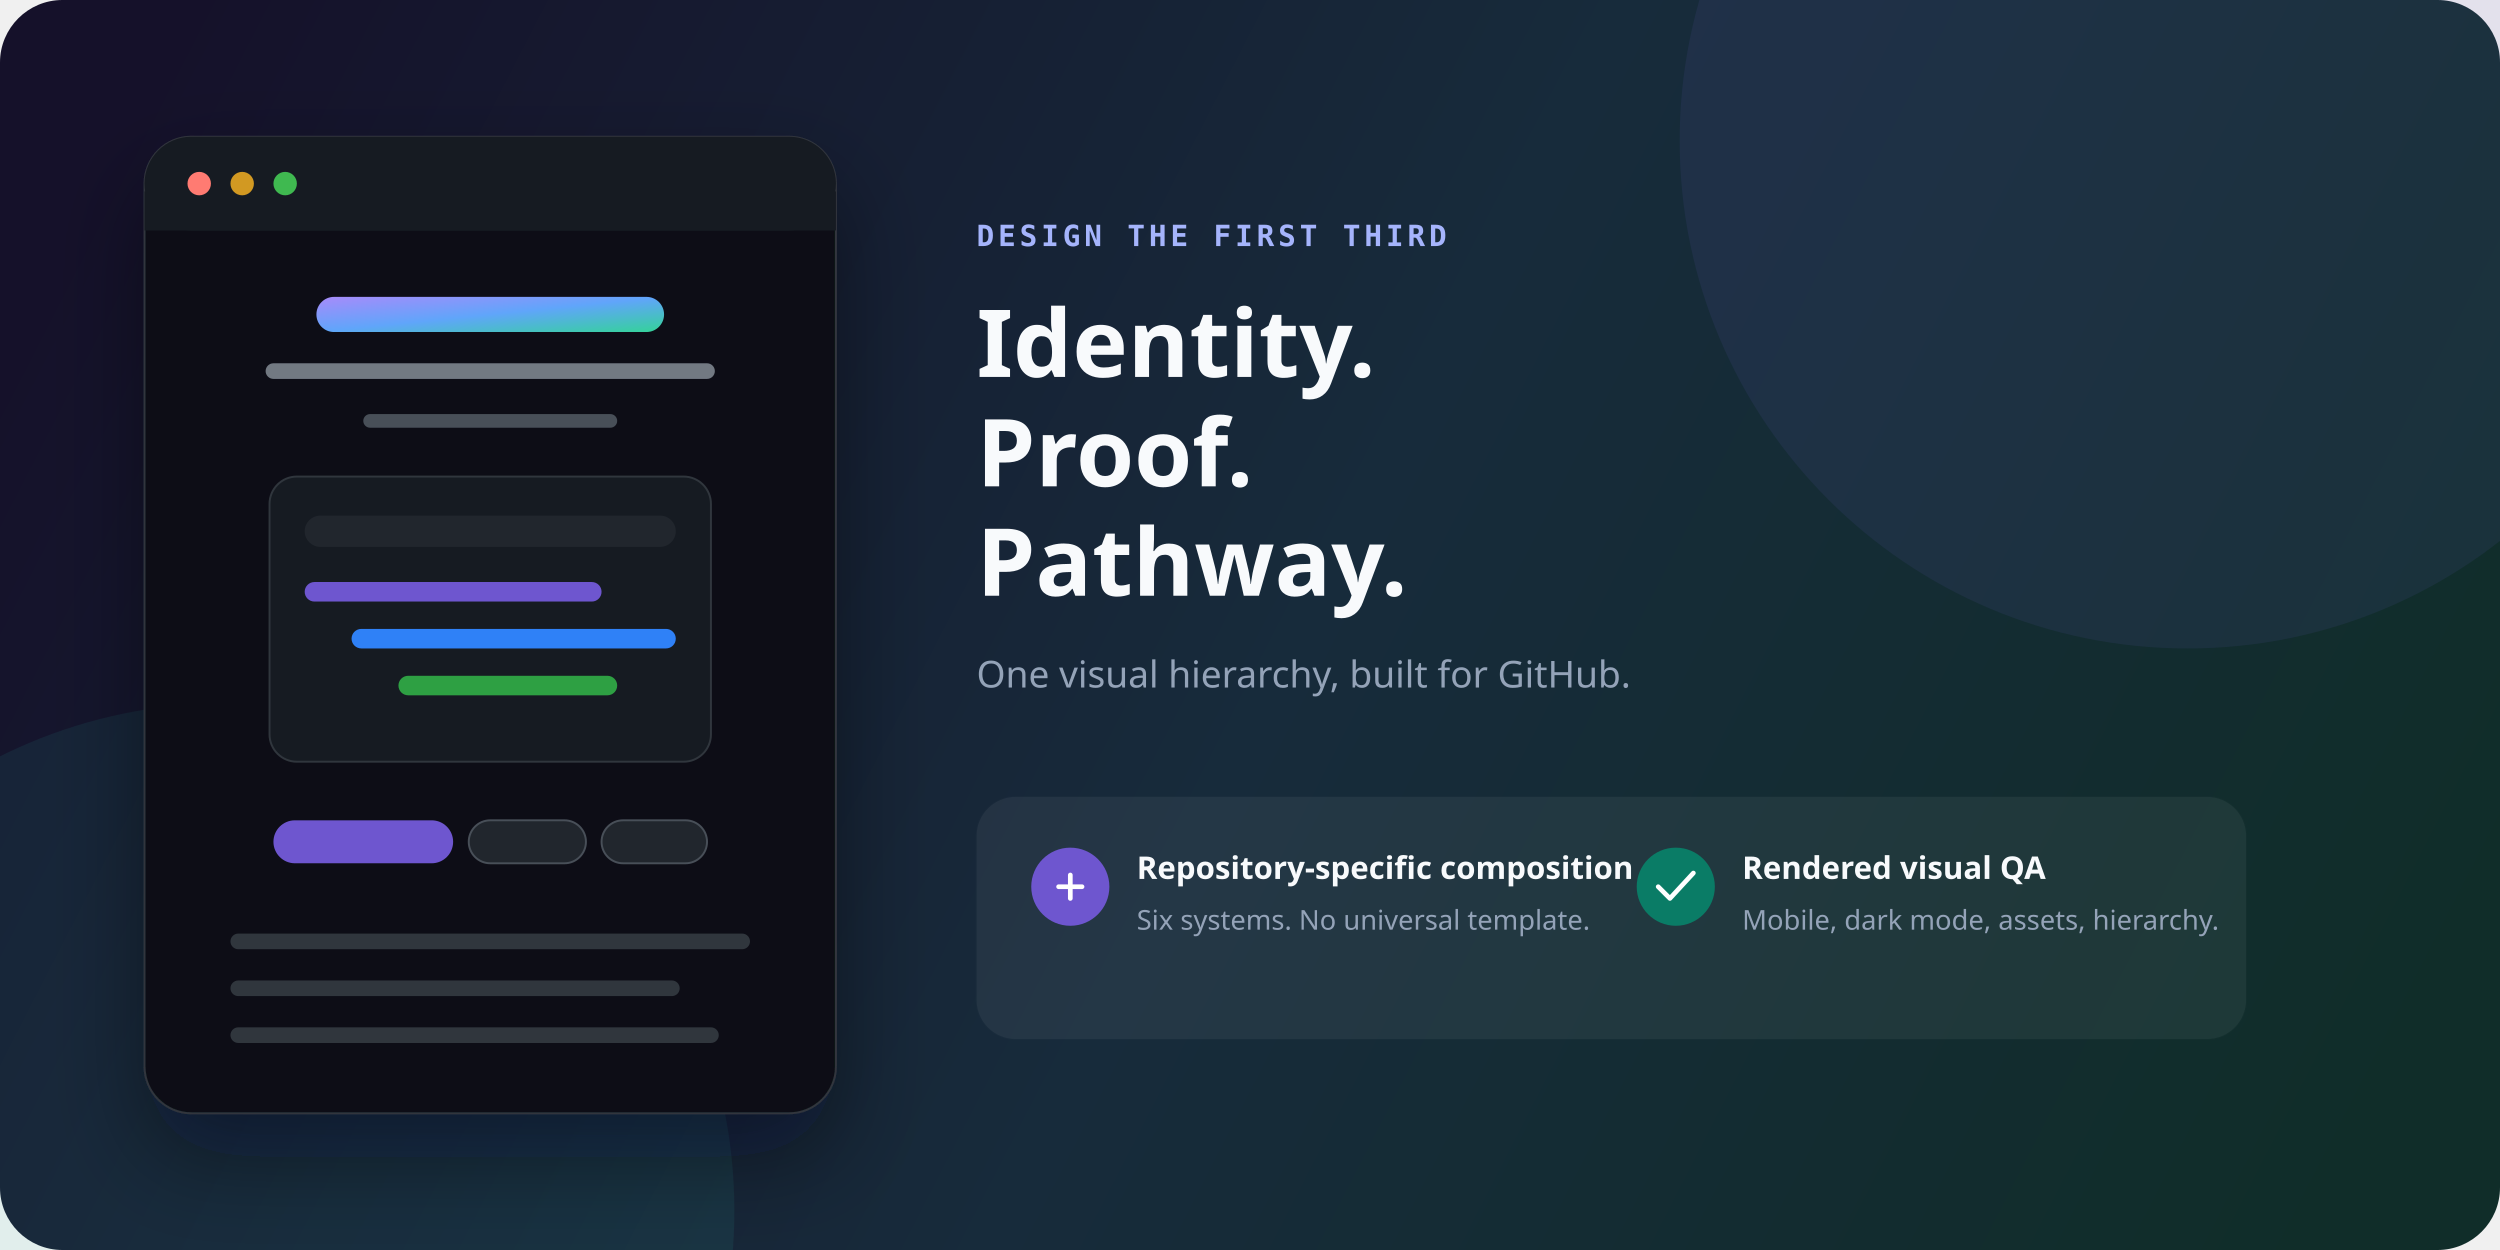
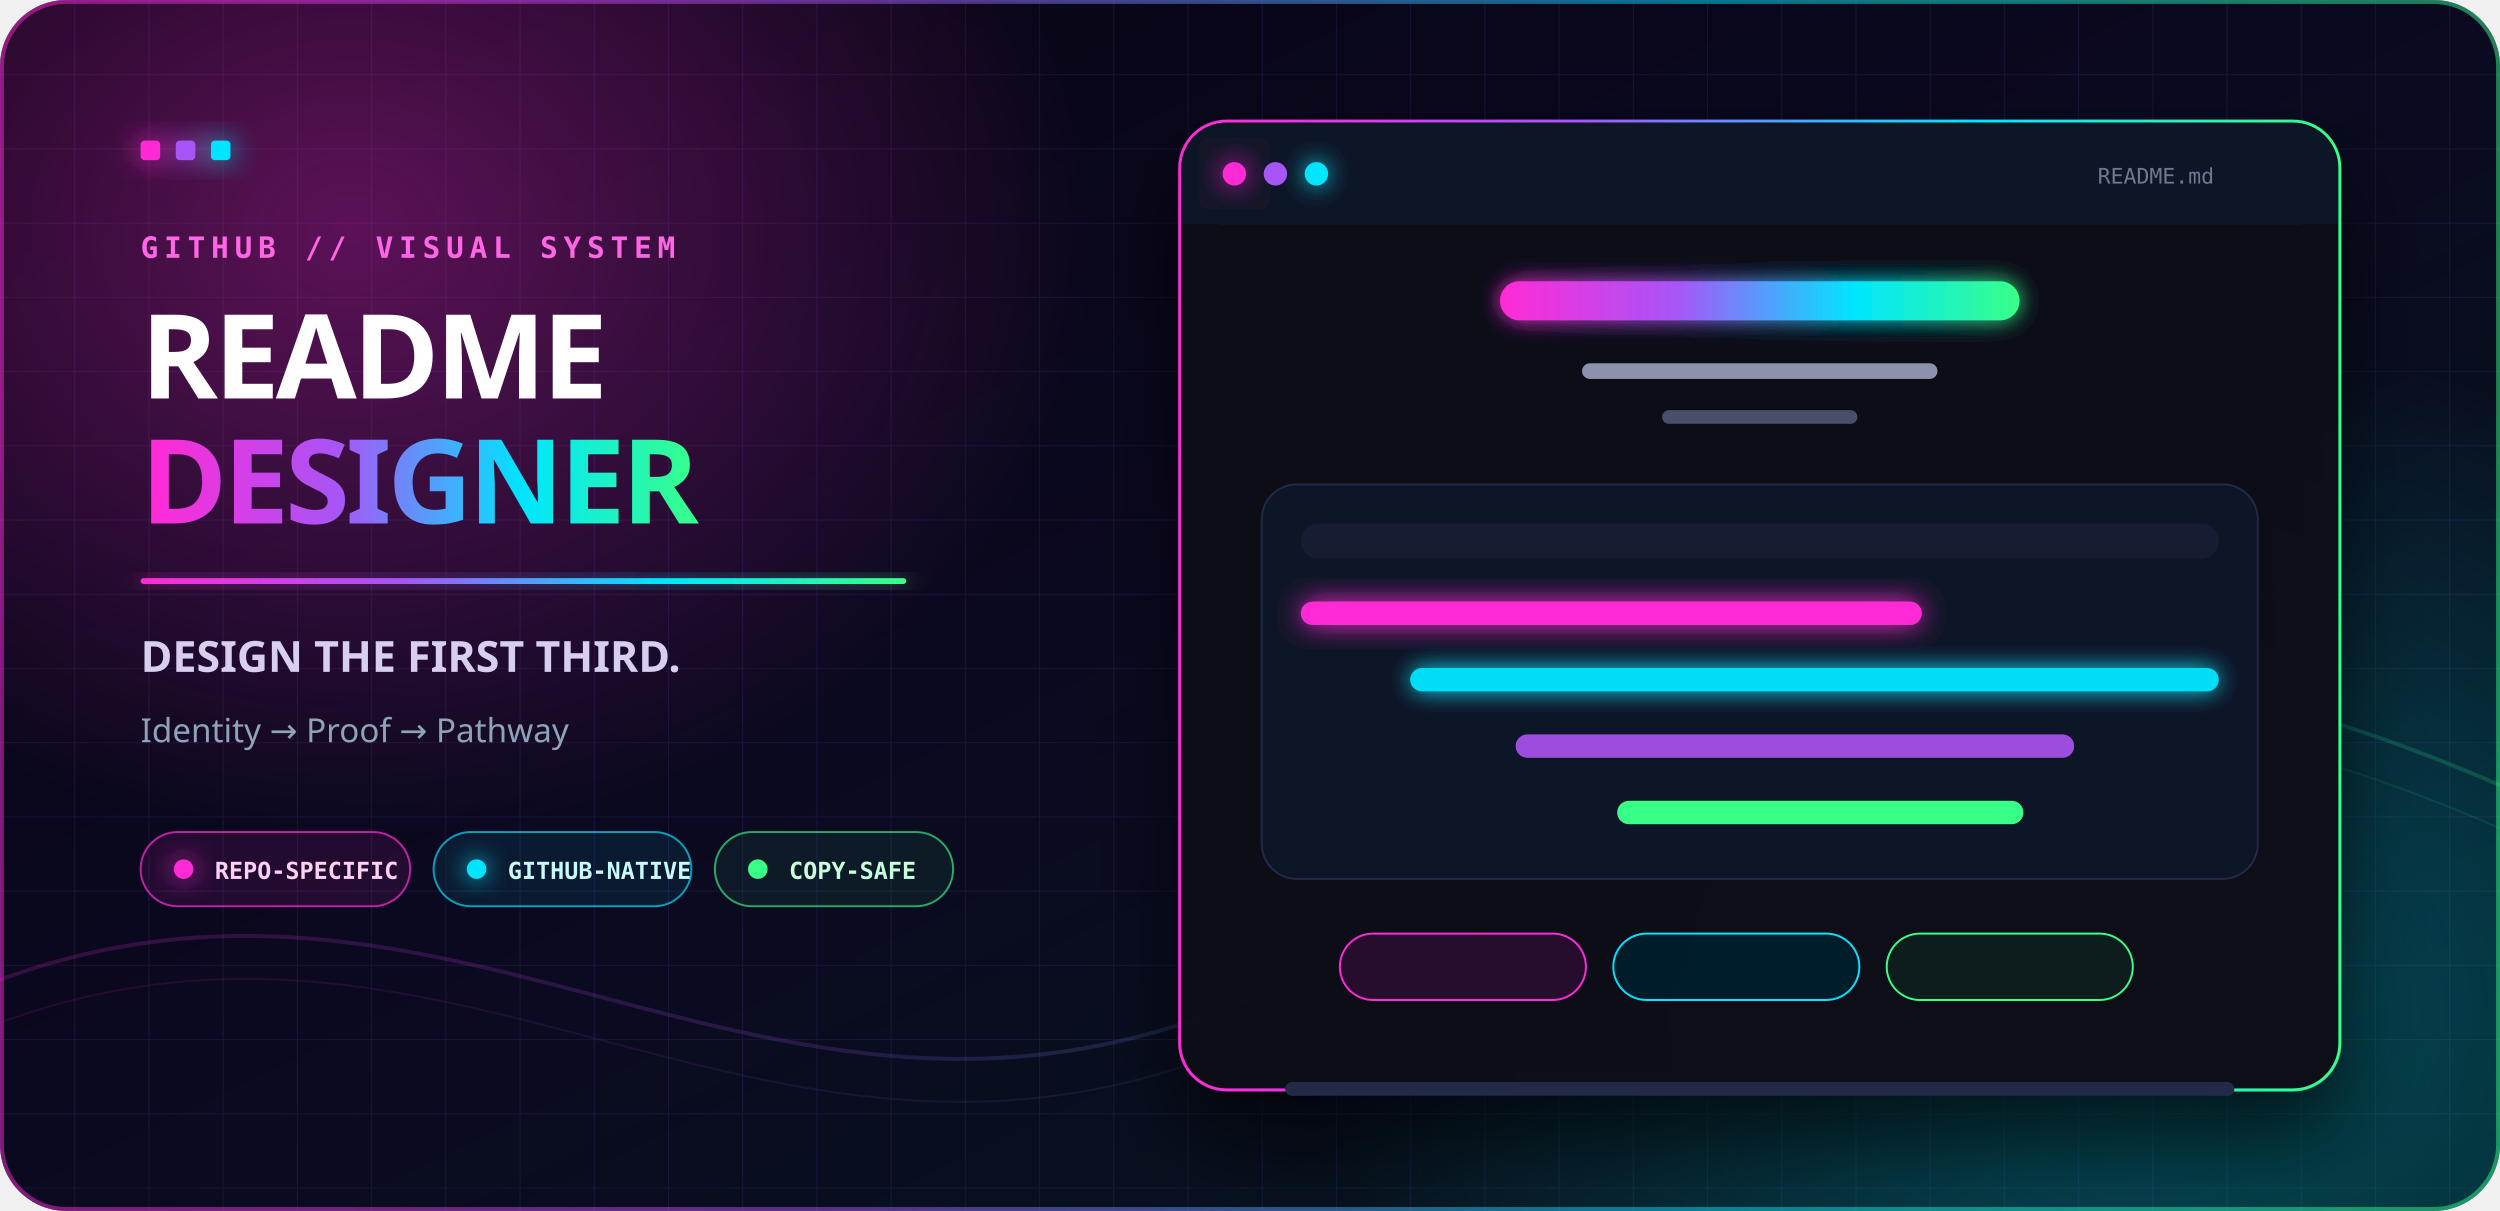
- <svg xmlns="http://www.w3.org/2000/svg" width="1280" height="640" viewBox="0 0 1280 640" role="img" aria-labelledby="title desc">
+ <svg xmlns="http://www.w3.org/2000/svg" width="1280" height="620" viewBox="0 0 1280 620" role="img" aria-labelledby="title desc">
  <defs>
-     <linearGradient id="bg" x1="80" y1="32" x2="1200" y2="608" gradientUnits="userSpaceOnUse">
-       <stop stop-color="#15112A" />
-       <stop offset="0.52" stop-color="#172B3B" />
-       <stop offset="1" stop-color="#102D29" />
+     <linearGradient id="void" x1="0" y1="0" x2="1" y2="1">
+       <stop stop-color="#070311" />
+       <stop offset="0.48" stop-color="#0B0920" />
+       <stop offset="1" stop-color="#04181D" />
    </linearGradient>
-     <linearGradient id="accent" x1="0" y1="0" x2="1" y2="1">
-       <stop stop-color="#A78BFA" />
-       <stop offset="0.5" stop-color="#60A5FA" />
-       <stop offset="1" stop-color="#34D399" />
+     <linearGradient id="neon" x1="0" y1="0" x2="1" y2="0">
+       <stop stop-color="#FF2BD6" />
+       <stop offset="0.34" stop-color="#A855F7" />
+       <stop offset="0.68" stop-color="#00E5FF" />
+       <stop offset="1" stop-color="#39FF88" />
    </linearGradient>
-     <filter id="shadow" x="-20%" y="-20%" width="140%" height="140%">
-       <feDropShadow dx="0" dy="22" stdDeviation="24" flood-color="#020617" flood-opacity="0.42" />
+     <radialGradient id="pinkAura">
+       <stop stop-color="#FF2BD6" stop-opacity="0.34" />
+       <stop offset="1" stop-color="#FF2BD6" stop-opacity="0" />
+     </radialGradient>
+     <radialGradient id="cyanAura">
+       <stop stop-color="#00E5FF" stop-opacity="0.28" />
+       <stop offset="1" stop-color="#00E5FF" stop-opacity="0" />
+     </radialGradient>
+     <pattern id="grid" width="38" height="38" patternUnits="userSpaceOnUse">
+       <path d="M38 0H0V38" fill="none" stroke="#8B5CF6" stroke-opacity="0.11" stroke-width="1" />
+     </pattern>
+     <filter id="glowPink" x="-100%" y="-100%" width="300%" height="300%">
+       <feGaussianBlur stdDeviation="7" result="blur" />
+       <feMerge>
+         <feMergeNode in="blur" />
+         <feMergeNode in="SourceGraphic" />
+       </feMerge>
    </filter>
+     <filter id="glowCyan" x="-100%" y="-100%" width="300%" height="300%">
+       <feGaussianBlur stdDeviation="6" result="blur" />
+       <feMerge>
+         <feMergeNode in="blur" />
+         <feMergeNode in="SourceGraphic" />
+       </feMerge>
+     </filter>
+     <filter id="panelShadow" x="-30%" y="-30%" width="160%" height="170%">
+       <feDropShadow dx="0" dy="24" stdDeviation="22" flood-color="#000000" flood-opacity="0.7" />
+     </filter>
+     <clipPath id="frame">
+       <rect width="1280" height="620" rx="34" />
+     </clipPath>
  </defs>
-   <rect width="1280" height="640" rx="32" fill="url(#bg)" />
-   <circle cx="1120" cy="72" r="260" fill="#6D5BD0" opacity="0.10" />
-   <circle cx="116" cy="620" r="260" fill="#2DD4BF" opacity="0.08" />
-   <g transform="translate(74 70)">
-     <rect x="0" y="0" width="354" height="500" rx="24" fill="#0D1117" stroke="#30363D" filter="url(#shadow)" />
-     <rect x="0" y="0" width="354" height="48" rx="24" fill="#161B22" />
-     <rect x="0" y="28" width="354" height="20" fill="#161B22" />
-     <circle cx="28" cy="24" r="6" fill="#FF7B72" />
-     <circle cx="50" cy="24" r="6" fill="#D29922" />
-     <circle cx="72" cy="24" r="6" fill="#3FB950" />
-     <rect x="88" y="82" width="178" height="18" rx="9" fill="url(#accent)" />
-     <rect x="62" y="116" width="230" height="8" rx="4" fill="#8B949E" opacity="0.8" />
-     <rect x="112" y="142" width="130" height="7" rx="3.5" fill="#484F58" />
-     <g transform="translate(64 174)">
-       <rect width="226" height="146" rx="14" fill="#161B22" stroke="#30363D" />
-       <rect x="18" y="20" width="190" height="16" rx="8" fill="#21262D" />
-       <rect x="18" y="54" width="152" height="10" rx="5" fill="#6E56CF" />
-       <rect x="42" y="78" width="166" height="10" rx="5" fill="#2F81F7" />
-       <rect x="66" y="102" width="112" height="10" rx="5" fill="#2EA043" />
+   <g clip-path="url(#frame)">
+     <rect width="1280" height="620" fill="url(#void)" />
+     <rect width="1280" height="620" fill="url(#grid)" />
+     <ellipse cx="180" cy="118" rx="380" ry="310" fill="url(#pinkAura)" />
+     <ellipse cx="1100" cy="520" rx="430" ry="350" fill="url(#cyanAura)" />
+     <path d="M-30 514C240 390 406 650 690 486S1084 310 1320 420" fill="none" stroke="url(#neon)" stroke-opacity="0.18" stroke-width="2" />
+     <path d="M-30 536C240 412 406 672 690 508S1084 332 1320 442" fill="none" stroke="url(#neon)" stroke-opacity="0.10" stroke-width="1" />
+     <g transform="translate(72 72)">
+       <g filter="url(#glowPink)">
+         <rect x="0" y="0" width="10" height="10" rx="2" fill="#FF2BD6" />
+         <rect x="18" y="0" width="10" height="10" rx="2" fill="#A855F7" />
+         <rect x="36" y="0" width="10" height="10" rx="2" fill="#00E5FF" />
+       </g>
+       <text x="0" y="60" fill="#FF66E6" font-family="ui-monospace, SFMono-Regular, Consolas, monospace" font-size="15" font-weight="700" letter-spacing="3">GITHUB // VISUAL SYSTEM</text>
+       <text x="0" y="132" fill="#FFFFFF" font-family="ui-sans-serif, system-ui, sans-serif" font-size="60" font-weight="800" letter-spacing="-2">README</text>
+       <text x="0" y="196" fill="url(#neon)" font-family="ui-sans-serif, system-ui, sans-serif" font-size="60" font-weight="800" letter-spacing="-2">DESIGNER</text>
+       <rect x="0" y="224" width="392" height="3" rx="1.5" fill="url(#neon)" filter="url(#glowCyan)" />
+       <text x="0" y="272" fill="#D8CFF0" font-family="ui-sans-serif, system-ui, sans-serif" font-size="22" font-weight="650">DESIGN THE FIRST THIRD.</text>
+       <text x="0" y="308" fill="#8FA3B8" font-family="ui-sans-serif, system-ui, sans-serif" font-size="17">Identity → Proof → Pathway</text>
+       <g transform="translate(0 354)">
+         <rect width="138" height="38" rx="19" fill="#FF2BD6" fill-opacity="0.10" stroke="#FF2BD6" stroke-opacity="0.72" />
+         <circle cx="22" cy="19" r="5" fill="#FF2BD6" filter="url(#glowPink)" />
+         <text x="38" y="24" fill="#FFD0F5" font-family="ui-monospace, SFMono-Regular, Consolas, monospace" font-size="12" font-weight="700">REPO-SPECIFIC</text>
+         <rect x="150" width="132" height="38" rx="19" fill="#00E5FF" fill-opacity="0.08" stroke="#00E5FF" stroke-opacity="0.68" />
+         <circle cx="172" cy="19" r="5" fill="#00E5FF" filter="url(#glowCyan)" />
+         <text x="188" y="24" fill="#C8FAFF" font-family="ui-monospace, SFMono-Regular, Consolas, monospace" font-size="12" font-weight="700">GITHUB-NATIVE</text>
+         <rect x="294" width="122" height="38" rx="19" fill="#39FF88" fill-opacity="0.07" stroke="#39FF88" stroke-opacity="0.64" />
+         <circle cx="316" cy="19" r="5" fill="#39FF88" />
+         <text x="332" y="24" fill="#C9FFDD" font-family="ui-monospace, SFMono-Regular, Consolas, monospace" font-size="12" font-weight="700">COPY-SAFE</text>
+       </g>
    </g>
-     <rect x="66" y="350" width="92" height="22" rx="11" fill="#6E56CF" />
-     <rect x="166" y="350" width="60" height="22" rx="11" fill="#21262D" stroke="#484F58" />
-     <rect x="234" y="350" width="54" height="22" rx="11" fill="#21262D" stroke="#484F58" />
-     <rect x="44" y="408" width="266" height="8" rx="4" fill="#30363D" />
-     <rect x="44" y="432" width="230" height="8" rx="4" fill="#30363D" />
-     <rect x="44" y="456" width="250" height="8" rx="4" fill="#30363D" />
-   </g>
-   <g transform="translate(500 102)">
-     <text x="0" y="24" fill="#A5B4FC" font-family="ui-monospace, SFMono-Regular, Consolas, monospace" font-size="15" font-weight="700" letter-spacing="2">DESIGN THE FIRST THIRD</text>
-     <text x="0" y="91" fill="#F8FAFC" font-family="ui-sans-serif, system-ui, sans-serif" font-size="48" font-weight="750">Identity.</text>
-     <text x="0" y="147" fill="#F8FAFC" font-family="ui-sans-serif, system-ui, sans-serif" font-size="48" font-weight="750">Proof.</text>
-     <text x="0" y="203" fill="#F8FAFC" font-family="ui-sans-serif, system-ui, sans-serif" font-size="48" font-weight="750">Pathway.</text>
-     <text x="0" y="250" fill="#94A3B8" font-family="ui-sans-serif, system-ui, sans-serif" font-size="19">One visual hierarchy, built for GitHub.</text>
-     <g transform="translate(0 306)">
-       <rect width="650" height="124" rx="20" fill="#FFFFFF" opacity="0.055" stroke="#FFFFFF" stroke-opacity="0.12" />
-       <g transform="translate(28 26)">
-         <circle cx="20" cy="20" r="20" fill="#6E56CF" />
-         <path d="M14 20h12M20 14v12" stroke="#FFFFFF" stroke-width="2.4" stroke-linecap="round" />
-         <text x="54" y="16" fill="#F8FAFC" font-family="ui-sans-serif, system-ui, sans-serif" font-size="16" font-weight="700">Repository-specific composition</text>
-         <text x="54" y="42" fill="#94A3B8" font-family="ui-sans-serif, system-ui, sans-serif" font-size="14">Six systems. No universal template.</text>
-       </g>
-       <g transform="translate(338 26)">
-         <circle cx="20" cy="20" r="20" fill="#0A7C66" />
-         <path d="M11 20l6 6 12-13" fill="none" stroke="#FFFFFF" stroke-width="2.4" stroke-linecap="round" stroke-linejoin="round" />
-         <text x="54" y="16" fill="#F8FAFC" font-family="ui-sans-serif, system-ui, sans-serif" font-size="16" font-weight="700">Rendered visual QA</text>
-         <text x="54" y="42" fill="#94A3B8" font-family="ui-sans-serif, system-ui, sans-serif" font-size="14">Mobile, dark mode, assets, hierarchy.</text>
+     <g transform="translate(604 62)" filter="url(#panelShadow)">
+       <rect width="594" height="496" rx="24" fill="#080B16" fill-opacity="0.96" stroke="url(#neon)" stroke-width="1.5" />
+       <rect x="1" y="1" width="592" height="52" rx="23" fill="#111526" />
+       <rect x="1" y="30" width="592" height="23" fill="#111526" />
+       <circle cx="28" cy="27" r="6" fill="#FF2BD6" filter="url(#glowPink)" />
+       <circle cx="49" cy="27" r="6" fill="#A855F7" />
+       <circle cx="70" cy="27" r="6" fill="#00E5FF" filter="url(#glowCyan)" />
+       <text x="470" y="32" fill="#6F7890" font-family="ui-monospace, SFMono-Regular, Consolas, monospace" font-size="11">README.md</text>
+       <g transform="translate(42 82)">
+         <rect x="122" y="0" width="266" height="20" rx="10" fill="url(#neon)" filter="url(#glowCyan)" />
+         <rect x="164" y="42" width="182" height="8" rx="4" fill="#8C92AA" />
+         <rect x="205" y="66" width="100" height="7" rx="3.5" fill="#484F67" />
+         <rect x="0" y="104" width="510" height="202" rx="18" fill="#0E1425" stroke="#242B46" />
+         <rect x="20" y="124" width="470" height="18" rx="9" fill="#151D32" />
+         <rect x="20" y="164" width="318" height="12" rx="6" fill="#FF2BD6" filter="url(#glowPink)" />
+         <rect x="76" y="198" width="414" height="12" rx="6" fill="#00DDF6" filter="url(#glowCyan)" />
+         <rect x="130" y="232" width="286" height="12" rx="6" fill="#9D4EDD" />
+         <rect x="182" y="266" width="208" height="12" rx="6" fill="#39FF88" />
+         <rect x="40" y="334" width="126" height="34" rx="17" fill="#FF2BD6" fill-opacity="0.12" stroke="#FF2BD6" />
+         <rect x="180" y="334" width="126" height="34" rx="17" fill="#00E5FF" fill-opacity="0.09" stroke="#00E5FF" />
+         <rect x="320" y="334" width="126" height="34" rx="17" fill="#39FF88" fill-opacity="0.08" stroke="#39FF88" />
+         <rect x="12" y="410" width="486" height="7" rx="3.5" fill="#242B46" />
      </g>
    </g>
  </g>
+   <rect x="1" y="1" width="1278" height="618" rx="33" fill="none" stroke="url(#neon)" stroke-opacity="0.48" stroke-width="2" />
</svg>
